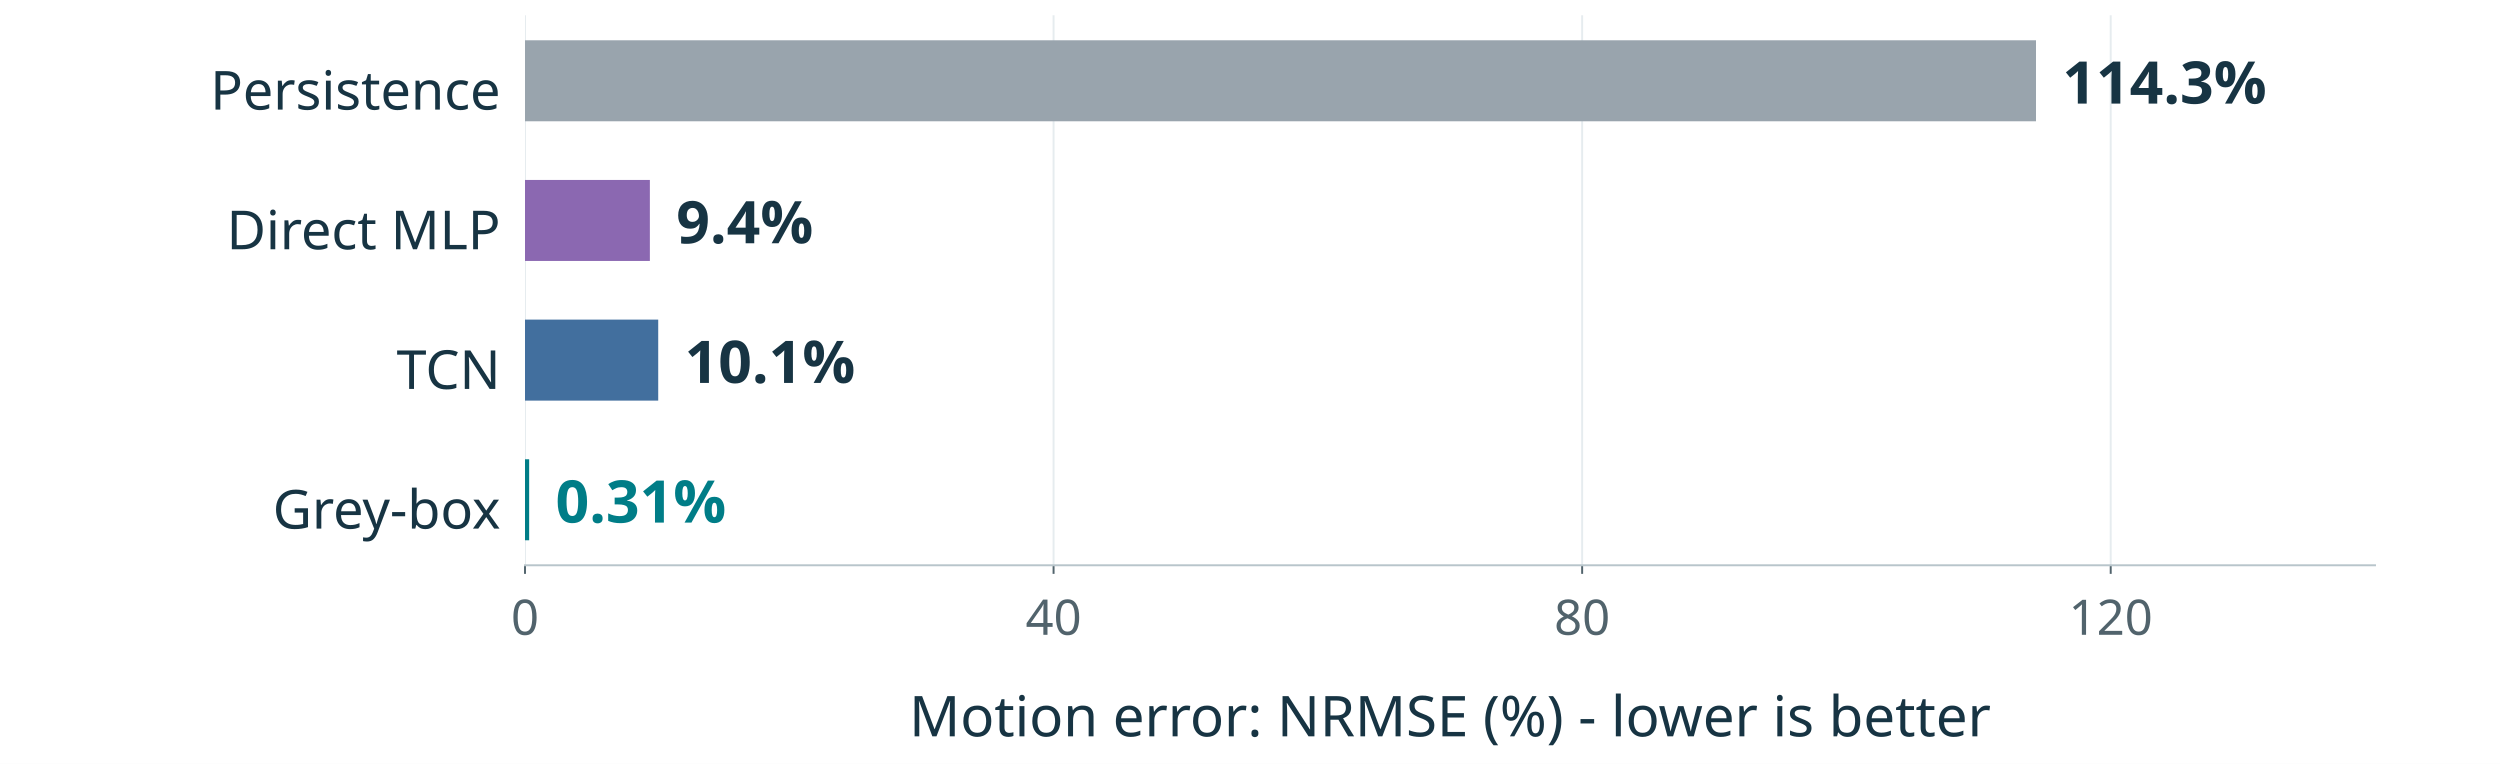
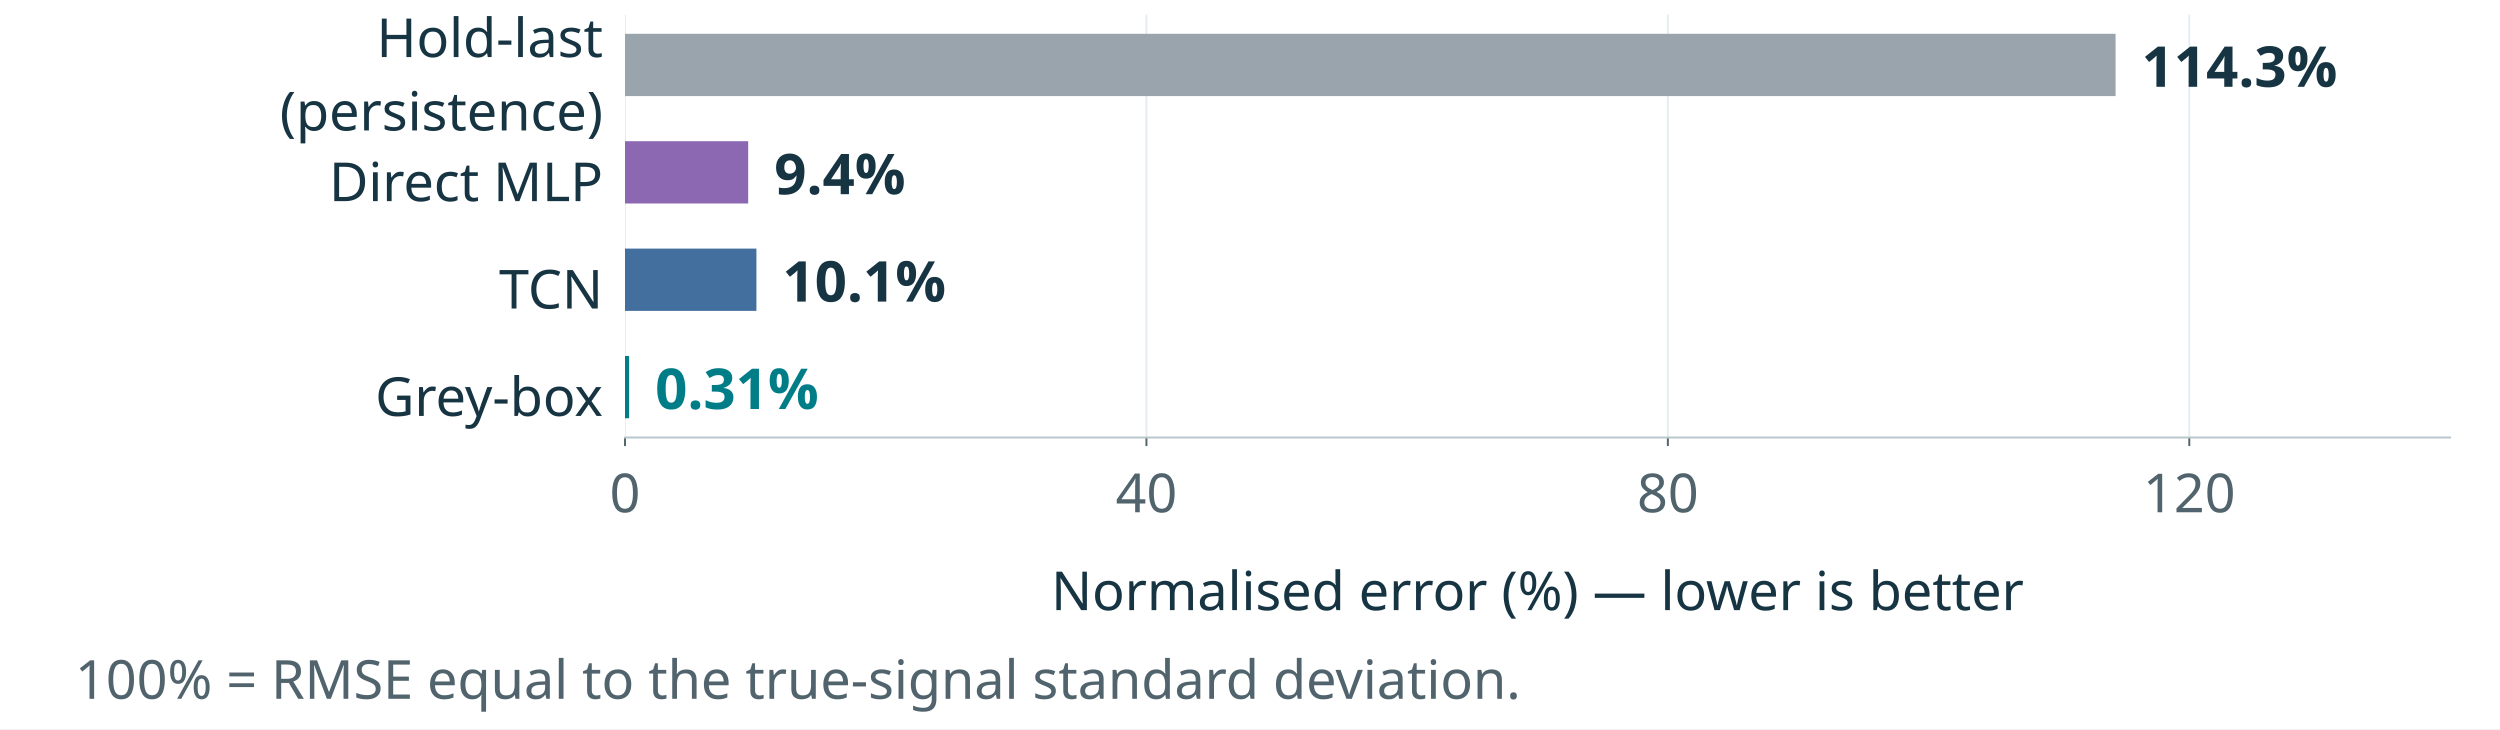
- <svg xmlns="http://www.w3.org/2000/svg" xmlns:xlink="http://www.w3.org/1999/xlink" width="1020.472pt" height="311.811pt" viewBox="0 0 1020.472 311.811" version="1.1">
+ <svg xmlns="http://www.w3.org/2000/svg" xmlns:xlink="http://www.w3.org/1999/xlink" width="1020.472pt" height="297.638pt" viewBox="0 0 1020.472 297.638" version="1.1">
  <defs>
    <style type="text/css">*{stroke-linejoin: round; stroke-linecap: butt}</style>
  </defs>
  <g id="figure_1">
    <g id="patch_1">
-       <path d="M 0 311.811  L 1020.472 311.811  L 1020.472 0  L 0 0  z " style="fill: #ffffff" />
+       <path d="M 0 297.638  L 1020.472 297.638  L 1020.472 0  L 0 0  z " style="fill: #ffffff" />
    </g>
    <g id="axes_1">
      <g id="patch_2">
-         <path d="M 214.299 230.74  L 969.449 230.74  L 969.449 6.236  L 214.299 6.236  z " style="fill: #ffffff" />
+         <path d="M 255.118 178.583  L 1000.063 178.583  L 1000.063 5.953  L 255.118 5.953  z " style="fill: #ffffff" />
      </g>
      <g id="matplotlib.axis_1">
        <g id="xtick_1">
          <g id="line2d_1">
-             <path d="M 214.299 230.74  L 214.299 6.236  " clip-path="url(#p62df90d301)" style="fill: none; stroke: #e6ecef; stroke-width: 0.8; stroke-linecap: square" />
+             <path d="M 255.118 178.583  L 255.118 5.953  " clip-path="url(#p8b9a3a871c)" style="fill: none; stroke: #e6ecef; stroke-width: 0.8; stroke-linecap: square" />
          </g>
          <g id="line2d_2">
            <defs>
-               <path id="m19b742c5c7" d="M 0 0  L 0 3.5  " style="stroke: #51636c; stroke-width: 0.8" />
+               <path id="m15599dc698" d="M 0 0  L 0 3.5  " style="stroke: #51636c; stroke-width: 0.8" />
            </defs>
            <g>
-               <use xlink:href="#m19b742c5c7" x="214.299" y="230.74" style="fill: #51636c; stroke: #51636c; stroke-width: 0.8" />
+               <use xlink:href="#m15599dc698" x="255.118" y="178.583" style="fill: #51636c; stroke: #51636c; stroke-width: 0.8" />
            </g>
          </g>
          <g id="text_1">
-             <text style="font-size: 20px; font-family: 'Noto Sans'; text-anchor: middle; fill: #51636c" x="214.299" y="259.12" transform="rotate(-0 214.2992 259.1202)">0</text>
+             <text style="font-size: 22px; font-family: 'Noto Sans'; text-anchor: middle; fill: #51636c" x="255.118" y="209.101" transform="rotate(-0 255.1181 209.1007)">0</text>
          </g>
        </g>
        <g id="xtick_2">
          <g id="line2d_3">
-             <path d="M 430.056 230.74  L 430.056 6.236  " clip-path="url(#p62df90d301)" style="fill: none; stroke: #e6ecef; stroke-width: 0.8; stroke-linecap: square" />
+             <path d="M 467.96 178.583  L 467.96 5.953  " clip-path="url(#p8b9a3a871c)" style="fill: none; stroke: #e6ecef; stroke-width: 0.8; stroke-linecap: square" />
          </g>
          <g id="line2d_4">
            <g>
-               <use xlink:href="#m19b742c5c7" x="430.056" y="230.74" style="fill: #51636c; stroke: #51636c; stroke-width: 0.8" />
+               <use xlink:href="#m15599dc698" x="467.96" y="178.583" style="fill: #51636c; stroke: #51636c; stroke-width: 0.8" />
            </g>
          </g>
          <g id="text_2">
-             <text style="font-size: 20px; font-family: 'Noto Sans'; text-anchor: middle; fill: #51636c" x="430.056" y="259.12" transform="rotate(-0 430.0562 259.1202)">40</text>
+             <text style="font-size: 22px; font-family: 'Noto Sans'; text-anchor: middle; fill: #51636c" x="467.96" y="209.101" transform="rotate(-0 467.9595 209.1007)">40</text>
          </g>
        </g>
        <g id="xtick_3">
          <g id="line2d_5">
-             <path d="M 645.813 230.74  L 645.813 6.236  " clip-path="url(#p62df90d301)" style="fill: none; stroke: #e6ecef; stroke-width: 0.8; stroke-linecap: square" />
+             <path d="M 680.801 178.583  L 680.801 5.953  " clip-path="url(#p8b9a3a871c)" style="fill: none; stroke: #e6ecef; stroke-width: 0.8; stroke-linecap: square" />
          </g>
          <g id="line2d_6">
            <g>
-               <use xlink:href="#m19b742c5c7" x="645.813" y="230.74" style="fill: #51636c; stroke: #51636c; stroke-width: 0.8" />
+               <use xlink:href="#m15599dc698" x="680.801" y="178.583" style="fill: #51636c; stroke: #51636c; stroke-width: 0.8" />
            </g>
          </g>
          <g id="text_3">
-             <text style="font-size: 20px; font-family: 'Noto Sans'; text-anchor: middle; fill: #51636c" x="645.813" y="259.12" transform="rotate(-0 645.8133 259.1202)">80</text>
+             <text style="font-size: 22px; font-family: 'Noto Sans'; text-anchor: middle; fill: #51636c" x="680.801" y="209.101" transform="rotate(-0 680.8009 209.1007)">80</text>
          </g>
        </g>
        <g id="xtick_4">
          <g id="line2d_7">
-             <path d="M 861.57 230.74  L 861.57 6.236  " clip-path="url(#p62df90d301)" style="fill: none; stroke: #e6ecef; stroke-width: 0.8; stroke-linecap: square" />
+             <path d="M 893.642 178.583  L 893.642 5.953  " clip-path="url(#p8b9a3a871c)" style="fill: none; stroke: #e6ecef; stroke-width: 0.8; stroke-linecap: square" />
          </g>
          <g id="line2d_8">
            <g>
-               <use xlink:href="#m19b742c5c7" x="861.57" y="230.74" style="fill: #51636c; stroke: #51636c; stroke-width: 0.8" />
+               <use xlink:href="#m15599dc698" x="893.642" y="178.583" style="fill: #51636c; stroke: #51636c; stroke-width: 0.8" />
            </g>
          </g>
          <g id="text_4">
-             <text style="font-size: 20px; font-family: 'Noto Sans'; text-anchor: middle; fill: #51636c" x="861.57" y="259.12" transform="rotate(-0 861.5703 259.1202)">120</text>
+             <text style="font-size: 22px; font-family: 'Noto Sans'; text-anchor: middle; fill: #51636c" x="893.642" y="209.101" transform="rotate(-0 893.6423 209.1007)">120</text>
          </g>
        </g>
        <g id="text_5">
-           <text style="font-size: 23px; font-family: 'Noto Sans'; text-anchor: middle; fill: #173443" x="591.874" y="300.567" transform="rotate(-0 591.874 300.5672)">Motion error: NRMSE (%) - lower is better</text>
+           <text style="font-size: 22px; font-family: 'Noto Sans'; text-anchor: middle; fill: #173443" x="627.591" y="249.065" transform="rotate(-0 627.5906 249.0647)">Normalised error (%) — lower is better</text>
        </g>
      </g>
      <g id="matplotlib.axis_2">
        <g id="ytick_1">
          <g id="line2d_9" />
          <g id="text_6">
-             <text style="font-size: 22px; font-family: 'Noto Sans'; text-anchor: end; fill: #173443" x="204.299" y="44.733" transform="rotate(-0 204.2992 44.73274)">Persistence</text>
+             <text style="font-size: 22px; font-family: 'Noto Sans'; fill: #173443" transform="translate(153.7215 23.28929)">Hold-last</text>
+             <text style="font-size: 22px; font-family: 'Noto Sans'; fill: #173443" transform="translate(114.2247 53.25329)">(persistence)</text>
          </g>
        </g>
        <g id="ytick_2">
          <g id="line2d_10" />
          <g id="text_7">
-             <text style="font-size: 22px; font-family: 'Noto Sans'; text-anchor: end; fill: #173443" x="204.299" y="101.742" transform="rotate(-0 204.2992 101.7424)">Direct MLP</text>
+             <text style="font-size: 22px; font-family: 'Noto Sans'; text-anchor: end; fill: #173443" x="246.118" y="82.108" transform="rotate(-0 246.1181 82.10824)">Direct MLP</text>
          </g>
        </g>
        <g id="ytick_3">
          <g id="line2d_11" />
          <g id="text_8">
-             <text style="font-size: 22px; font-family: 'Noto Sans'; text-anchor: end; fill: #173443" x="204.299" y="158.752" transform="rotate(-0 204.2992 158.752)">TCN</text>
+             <text style="font-size: 22px; font-family: 'Noto Sans'; text-anchor: end; fill: #173443" x="246.118" y="125.945" transform="rotate(-0 246.1181 125.9452)">TCN</text>
          </g>
        </g>
        <g id="ytick_4">
          <g id="line2d_12" />
          <g id="text_9">
-             <text style="font-size: 22px; font-family: 'Noto Sans'; text-anchor: end; fill: #173443" x="204.299" y="215.762" transform="rotate(-0 204.2992 215.7616)">Grey-box</text>
+             <text style="font-size: 22px; font-family: 'Noto Sans'; text-anchor: end; fill: #173443" x="246.118" y="169.782" transform="rotate(-0 246.1181 169.7821)">Grey-box</text>
          </g>
        </g>
      </g>
      <g id="patch_3">
-         <path d="M 214.299 230.74  L 969.449 230.74  " style="fill: none; stroke: #b8c5cb; stroke-width: 0.8; stroke-linejoin: miter; stroke-linecap: square" />
+         <path d="M 255.118 178.583  L 1000.063 178.583  " style="fill: none; stroke: #b8c5cb; stroke-width: 0.8; stroke-linejoin: miter; stroke-linecap: square" />
      </g>
      <g id="patch_4">
-         <path d="M 214.299 16.441  L 831.071 16.441  L 831.071 49.507  L 214.299 49.507  z " clip-path="url(#p62df90d301)" style="fill: #99a4ad" />
+         <path d="M 255.118 13.8  L 863.555 13.8  L 863.555 39.225  L 255.118 39.225  z " clip-path="url(#p8b9a3a871c)" style="fill: #99a4ad" />
      </g>
      <g id="patch_5">
-         <path d="M 214.299 73.451  L 265.27 73.451  L 265.27 106.516  L 214.299 106.516  z " clip-path="url(#p62df90d301)" style="fill: #8b68b1" />
+         <path d="M 255.118 57.637  L 305.4 57.637  L 305.4 83.062  L 255.118 83.062  z " clip-path="url(#p8b9a3a871c)" style="fill: #8b68b1" />
      </g>
      <g id="patch_6">
-         <path d="M 214.299 130.46  L 268.677 130.46  L 268.677 163.526  L 214.299 163.526  z " clip-path="url(#p62df90d301)" style="fill: #426f9e" />
+         <path d="M 255.118 101.473  L 308.761 101.473  L 308.761 126.899  L 255.118 126.899  z " clip-path="url(#p8b9a3a871c)" style="fill: #426f9e" />
      </g>
      <g id="patch_7">
-         <path d="M 214.299 187.47  L 215.995 187.47  L 215.995 220.535  L 214.299 220.535  z " clip-path="url(#p62df90d301)" style="fill: #007d87" />
+         <path d="M 255.118 145.31  L 256.791 145.31  L 256.791 170.736  L 255.118 170.736  z " clip-path="url(#p8b9a3a871c)" style="fill: #007d87" />
      </g>
      <g id="text_10">
-         <text style="font-weight: 700; font-size: 24px; font-family: 'Noto Sans'; text-anchor: start; fill: #173443" x="841.859" y="42.286" transform="rotate(-0 841.8585 42.28574)">114.3%</text>
+         <text style="font-weight: 700; font-size: 23px; font-family: 'Noto Sans'; text-anchor: start; fill: #173443" x="874.197" y="35.436" transform="rotate(-0 874.1969 35.43629)">114.3%</text>
      </g>
      <g id="text_11">
-         <text style="font-weight: 700; font-size: 24px; font-family: 'Noto Sans'; text-anchor: start; fill: #173443" x="276.058" y="99.295" transform="rotate(-0 276.0578 99.29537)">9.4%</text>
+         <text style="font-weight: 700; font-size: 23px; font-family: 'Noto Sans'; text-anchor: start; fill: #173443" x="316.042" y="79.273" transform="rotate(-0 316.0421 79.27324)">9.4%</text>
      </g>
      <g id="text_12">
-         <text style="font-weight: 700; font-size: 24px; font-family: 'Noto Sans'; text-anchor: start; fill: #173443" x="279.464" y="156.305" transform="rotate(-0 279.4644 156.305)">10.1%</text>
+         <text style="font-weight: 700; font-size: 23px; font-family: 'Noto Sans'; text-anchor: start; fill: #173443" x="319.403" y="123.11" transform="rotate(-0 319.4027 123.1102)">10.1%</text>
      </g>
      <g id="text_13">
-         <text style="font-weight: 700; font-size: 24px; font-family: 'Noto Sans'; text-anchor: start; fill: #007d87" x="226.783" y="213.315" transform="rotate(-0 226.7831 213.3146)">0.31%</text>
+         <text style="font-weight: 700; font-size: 23px; font-family: 'Noto Sans'; text-anchor: start; fill: #007d87" x="267.433" y="166.947" transform="rotate(-0 267.4333 166.9471)">0.31%</text>
      </g>
+     </g>
+     <g id="text_14">
+       <text style="font-size: 22px; font-family: 'Noto Sans'; text-anchor: start; fill: #51636c" x="30.614" y="285.239" transform="rotate(-0 30.61417 285.239)">100% = RMSE equal to the true-signal standard deviation.</text>
    </g>
  </g>
  <defs>
-     <clipPath id="p62df90d301">
-       <rect x="214.299" y="6.236" width="755.15" height="224.504" />
+     <clipPath id="p8b9a3a871c">
+       <rect x="255.118" y="5.953" width="744.945" height="172.63" />
    </clipPath>
  </defs>
</svg>
